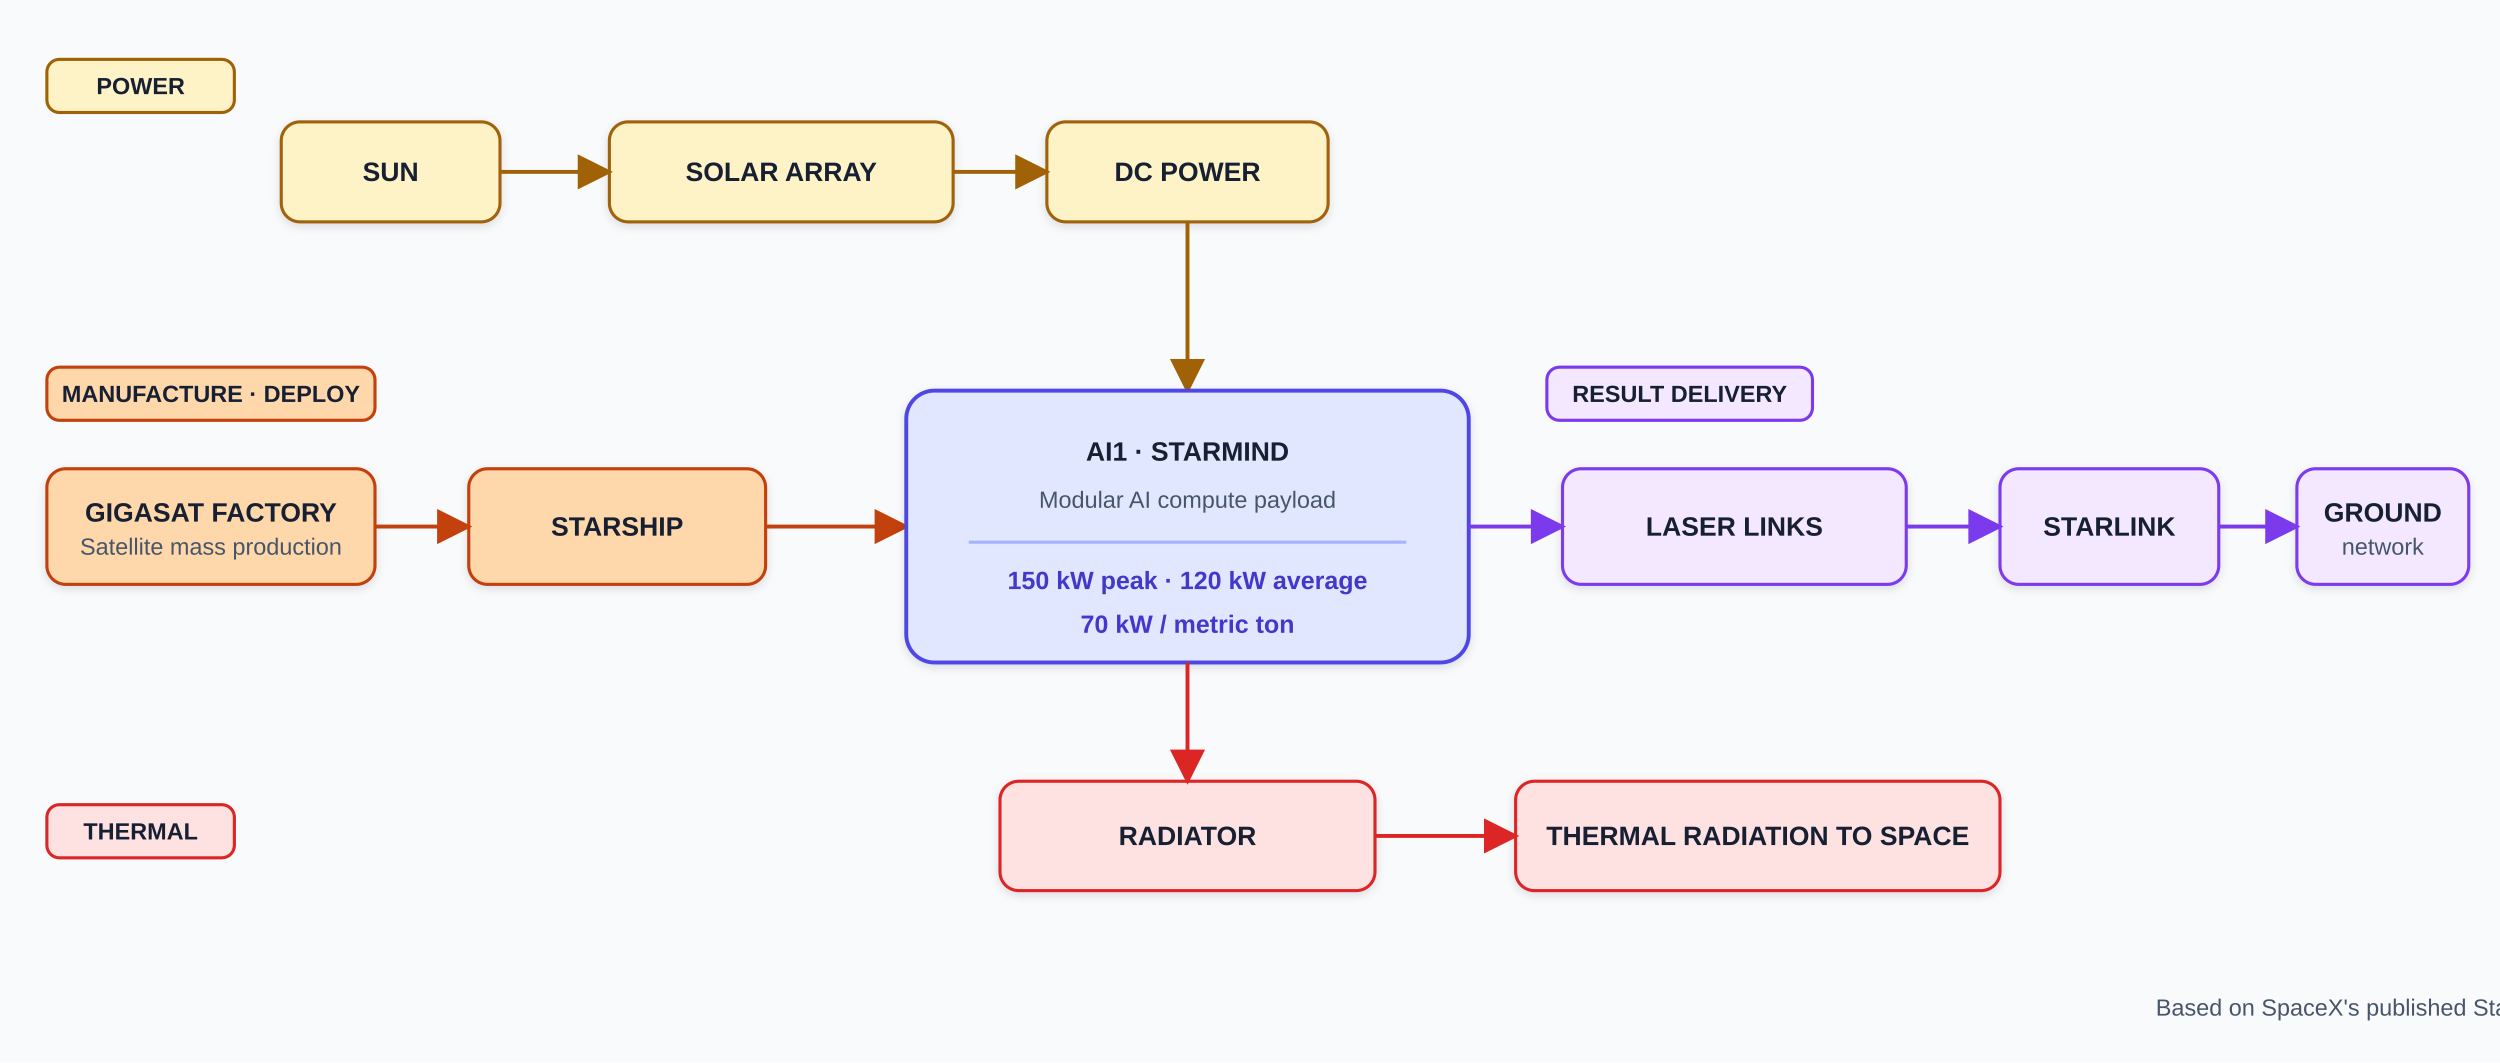
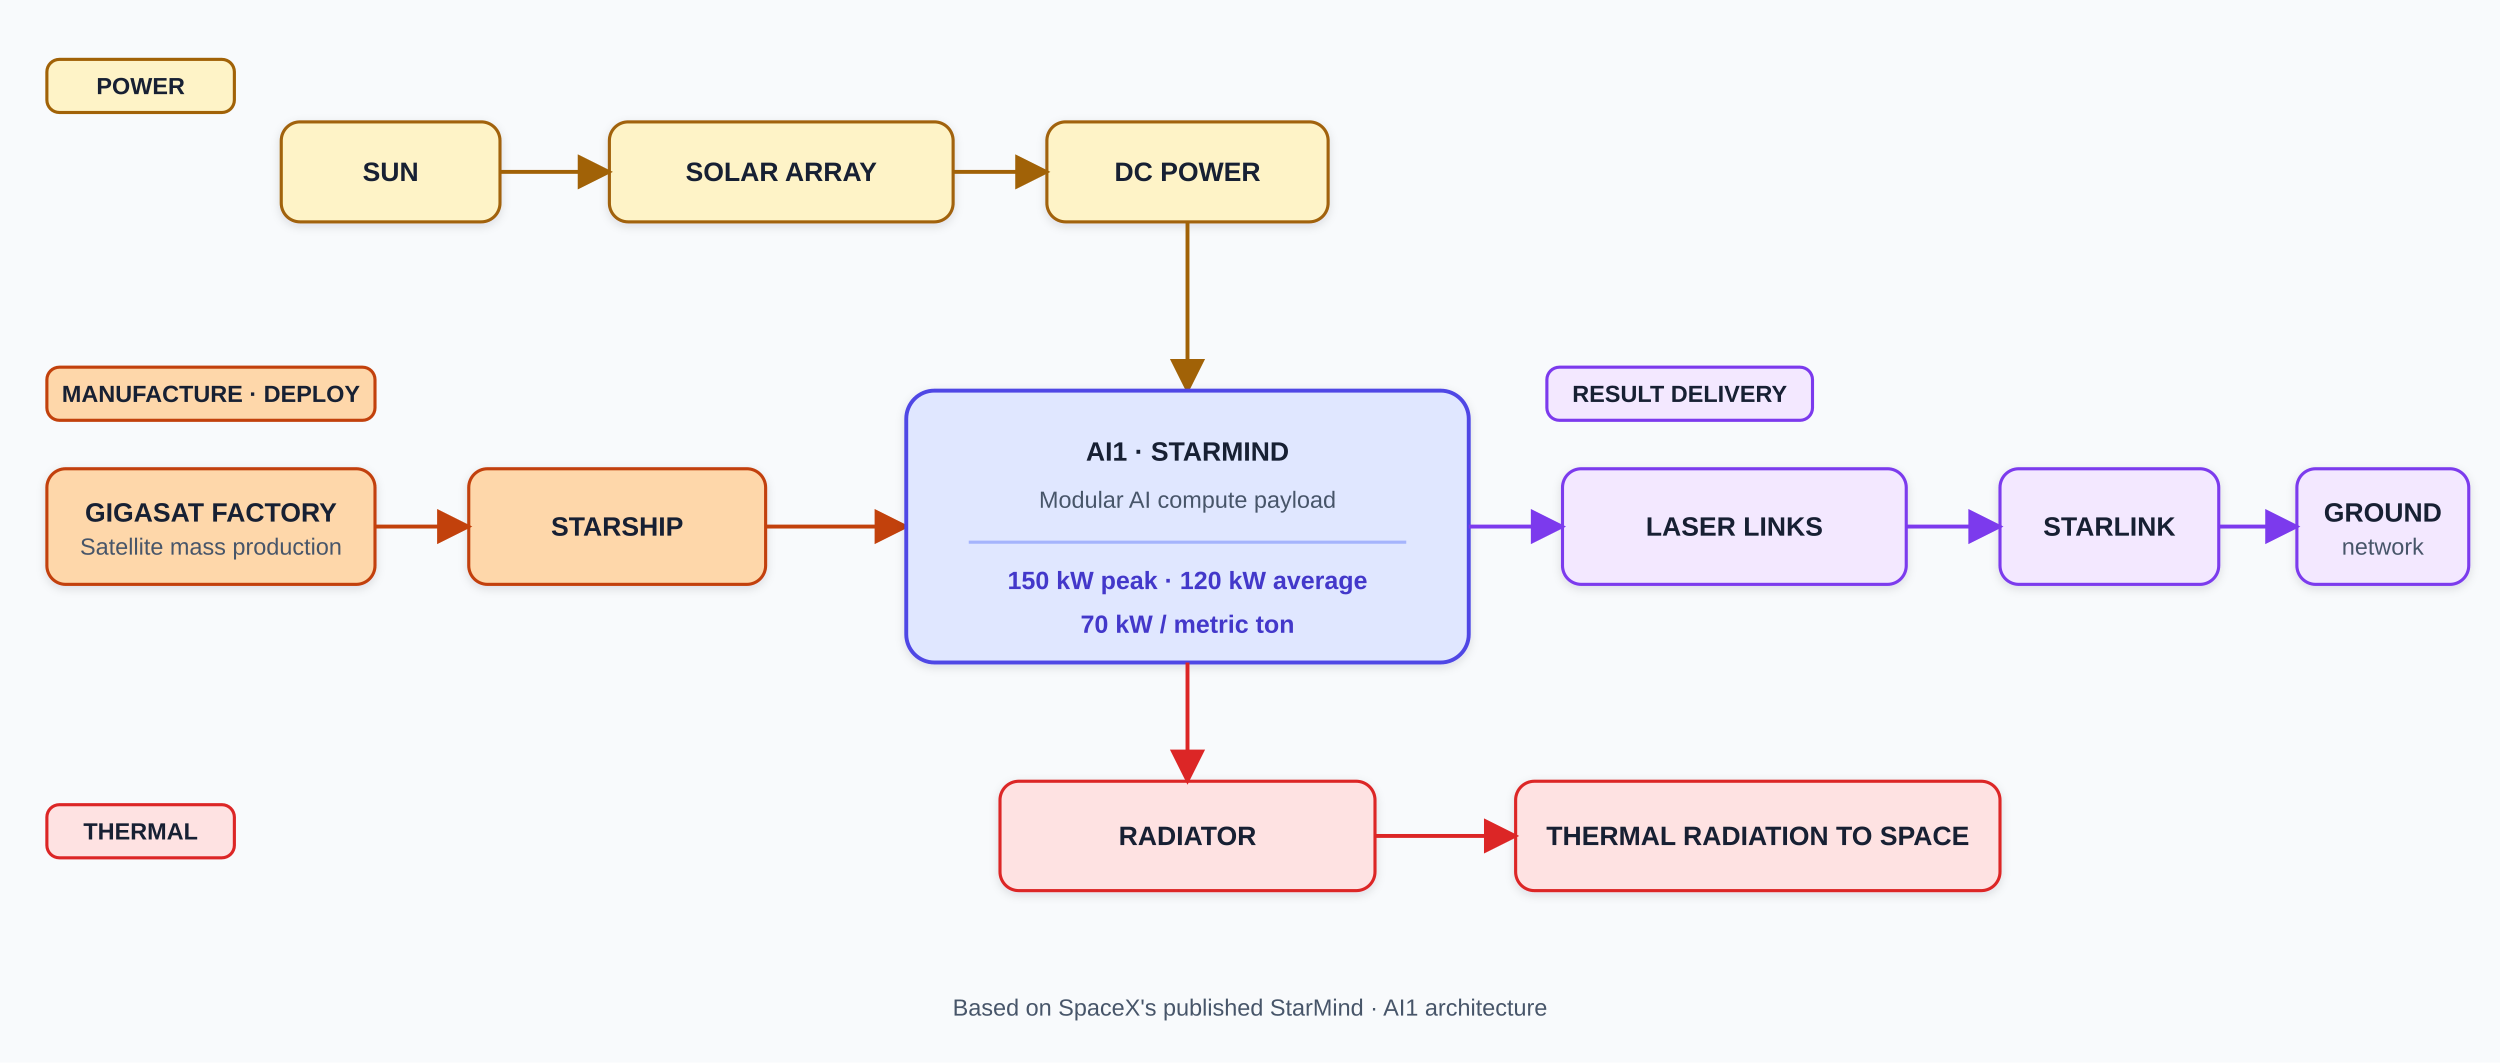
<svg xmlns="http://www.w3.org/2000/svg" width="1600" height="680" viewBox="0 0 1600 680" role="img" aria-labelledby="title desc">
  <defs>
    <marker id="arrow-orange" viewBox="0 0 10 10" refX="9" refY="5" markerWidth="9" markerHeight="9" orient="auto">
      <path d="M0 0L10 5L0 10Z" fill="#c2410c" />
    </marker>
    <marker id="arrow-yellow" viewBox="0 0 10 10" refX="9" refY="5" markerWidth="9" markerHeight="9" orient="auto">
      <path d="M0 0L10 5L0 10Z" fill="#a16207" />
    </marker>
    <marker id="arrow-red" viewBox="0 0 10 10" refX="9" refY="5" markerWidth="9" markerHeight="9" orient="auto">
      <path d="M0 0L10 5L0 10Z" fill="#dc2626" />
    </marker>
    <marker id="arrow-purple" viewBox="0 0 10 10" refX="9" refY="5" markerWidth="9" markerHeight="9" orient="auto">
      <path d="M0 0L10 5L0 10Z" fill="#7c3aed" />
    </marker>
    <filter id="shadow" x="-20%" y="-20%" width="140%" height="140%">
      <feDropShadow dx="0" dy="2" stdDeviation="3" flood-color="#0f172a" flood-opacity="0.12" />
    </filter>
    <style>
      text{font-family:Arial,"Noto Sans",sans-serif;fill:#172033}
      .lane{font-size:15px;font-weight:700;text-anchor:middle;dominant-baseline:middle}.label{font-size:17px;font-weight:700;text-anchor:middle;dominant-baseline:middle}.sub{font-size:15px;fill:#475569;text-anchor:middle}.metric{font-size:16px;font-weight:700;fill:#4338ca;text-anchor:middle}
      .manufacture{fill:#fed7aa;stroke:#c2410c;stroke-width:2}.power{fill:#fef3c7;stroke:#a16207;stroke-width:2}.compute{fill:#e0e7ff;stroke:#4f46e5;stroke-width:2.5}.thermal{fill:#fee2e2;stroke:#dc2626;stroke-width:2}.delivery{fill:#f3e8ff;stroke:#7c3aed;stroke-width:2}
      .edge-orange{fill:none;stroke:#c2410c;stroke-width:2.5;marker-end:url(#arrow-orange)}.edge-yellow{fill:none;stroke:#a16207;stroke-width:2.5;marker-end:url(#arrow-yellow)}.edge-red{fill:none;stroke:#dc2626;stroke-width:2.5;marker-end:url(#arrow-red)}.edge-purple{fill:none;stroke:#7c3aed;stroke-width:2.5;marker-end:url(#arrow-purple)}
    </style>
  </defs>
  <rect width="1600" height="680" fill="#f8fafc" />
  <rect x="30" y="38" width="120" height="34" rx="8" class="power" />
  <text x="90" y="56" class="lane">POWER</text>
  <rect x="180" y="78" width="140" height="64" rx="12" class="power" filter="url(#shadow)" />
  <text x="250" y="111" class="label">SUN</text>
  <rect x="390" y="78" width="220" height="64" rx="12" class="power" filter="url(#shadow)" />
  <text x="500" y="111" class="label">SOLAR ARRAY</text>
  <rect x="670" y="78" width="180" height="64" rx="12" class="power" filter="url(#shadow)" />
  <text x="760" y="111" class="label">DC POWER</text>
  <path d="M320 110H390" class="edge-yellow" />
  <path d="M610 110H670" class="edge-yellow" />
  <path d="M760 142V250" class="edge-yellow" />
  <rect x="30" y="235" width="210" height="34" rx="8" class="manufacture" />
  <text x="135" y="253" class="lane">MANUFACTURE · DEPLOY</text>
  <rect x="30" y="300" width="210" height="74" rx="12" class="manufacture" filter="url(#shadow)" />
  <text x="135" y="329" class="label">GIGASAT FACTORY</text>
  <text x="135" y="355" class="sub">Satellite mass production</text>
  <rect x="300" y="300" width="190" height="74" rx="12" class="manufacture" filter="url(#shadow)" />
  <text x="395" y="338" class="label">STARSHIP</text>
  <path d="M240 337H300" class="edge-orange" />
  <path d="M490 337H580" class="edge-orange" />
  <rect x="580" y="250" width="360" height="174" rx="18" class="compute" filter="url(#shadow)" />
  <text x="760" y="290" class="label">AI1 · STARMIND</text>
  <text x="760" y="325" class="sub">Modular AI compute payload</text>
  <line x1="620" y1="347" x2="900" y2="347" stroke="#a5b4fc" stroke-width="2" />
  <text x="760" y="377" class="metric">150 kW peak · 120 kW average</text>
  <text x="760" y="405" class="metric">70 kW / metric ton</text>
  <rect x="990" y="235" width="170" height="34" rx="8" class="delivery" />
  <text x="1075" y="253" class="lane">RESULT DELIVERY</text>
  <rect x="1000" y="300" width="220" height="74" rx="12" class="delivery" filter="url(#shadow)" />
  <text x="1110" y="338" class="label">LASER LINKS</text>
  <rect x="1280" y="300" width="140" height="74" rx="12" class="delivery" filter="url(#shadow)" />
  <text x="1350" y="338" class="label">STARLINK</text>
  <rect x="1470" y="300" width="110" height="74" rx="12" class="delivery" filter="url(#shadow)" />
  <text x="1525" y="329" class="label">GROUND</text>
  <text x="1525" y="355" class="sub">network</text>
  <path d="M940 337H1000" class="edge-purple" />
  <path d="M1220 337H1280" class="edge-purple" />
  <path d="M1420 337H1470" class="edge-purple" />
  <rect x="30" y="515" width="120" height="34" rx="8" class="thermal" />
  <text x="90" y="533" class="lane">THERMAL</text>
  <rect x="640" y="500" width="240" height="70" rx="12" class="thermal" filter="url(#shadow)" />
  <text x="760" y="536" class="label">RADIATOR</text>
  <rect x="970" y="500" width="310" height="70" rx="12" class="thermal" filter="url(#shadow)" />
  <text x="1125" y="536" class="label">THERMAL RADIATION TO SPACE</text>
  <path d="M760 424V500" class="edge-red" />
  <path d="M880 535H970" class="edge-red" />
-   <text x="1570" y="650" text-anchor="end" class="sub">Based on SpaceX's published StarMind · AI1 architecture</text>
+   <text x="800" y="650" text-anchor="middle" class="sub">Based on SpaceX's published StarMind · AI1 architecture</text>
</svg>
